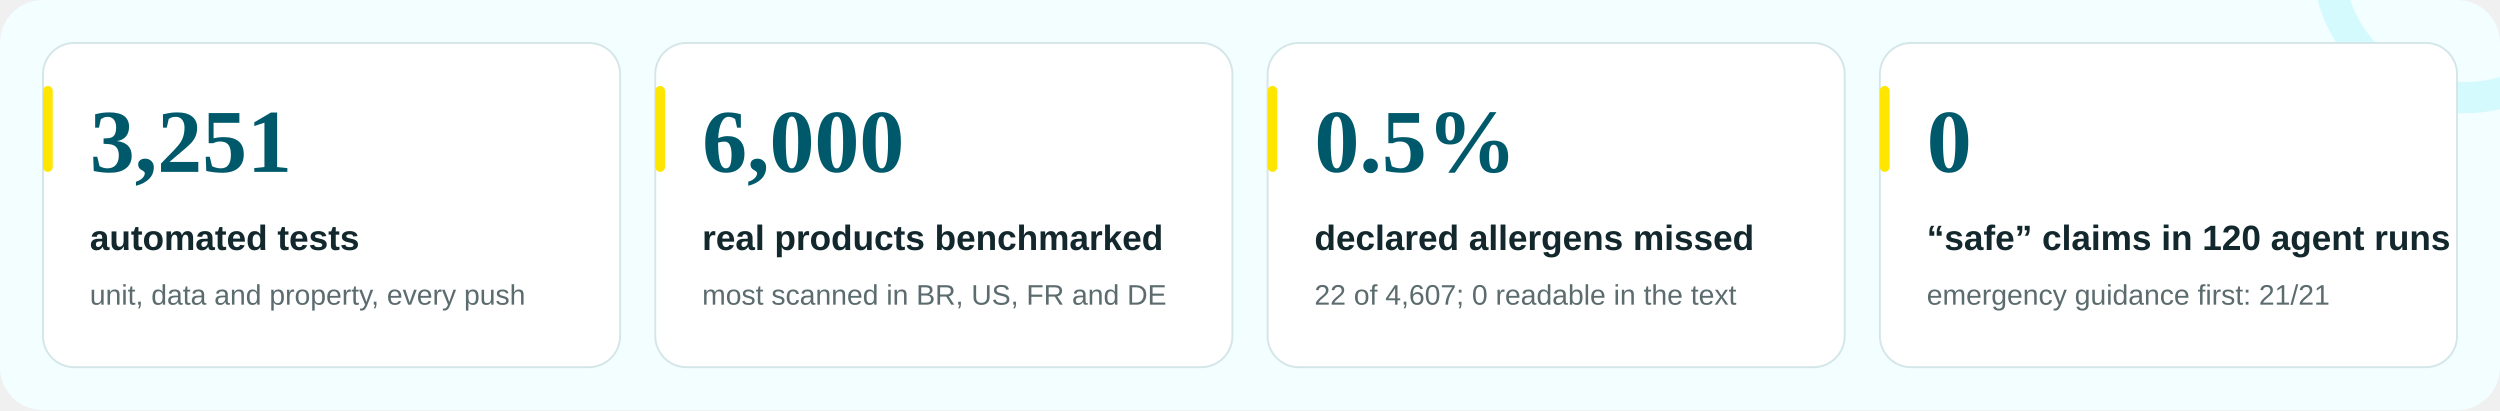
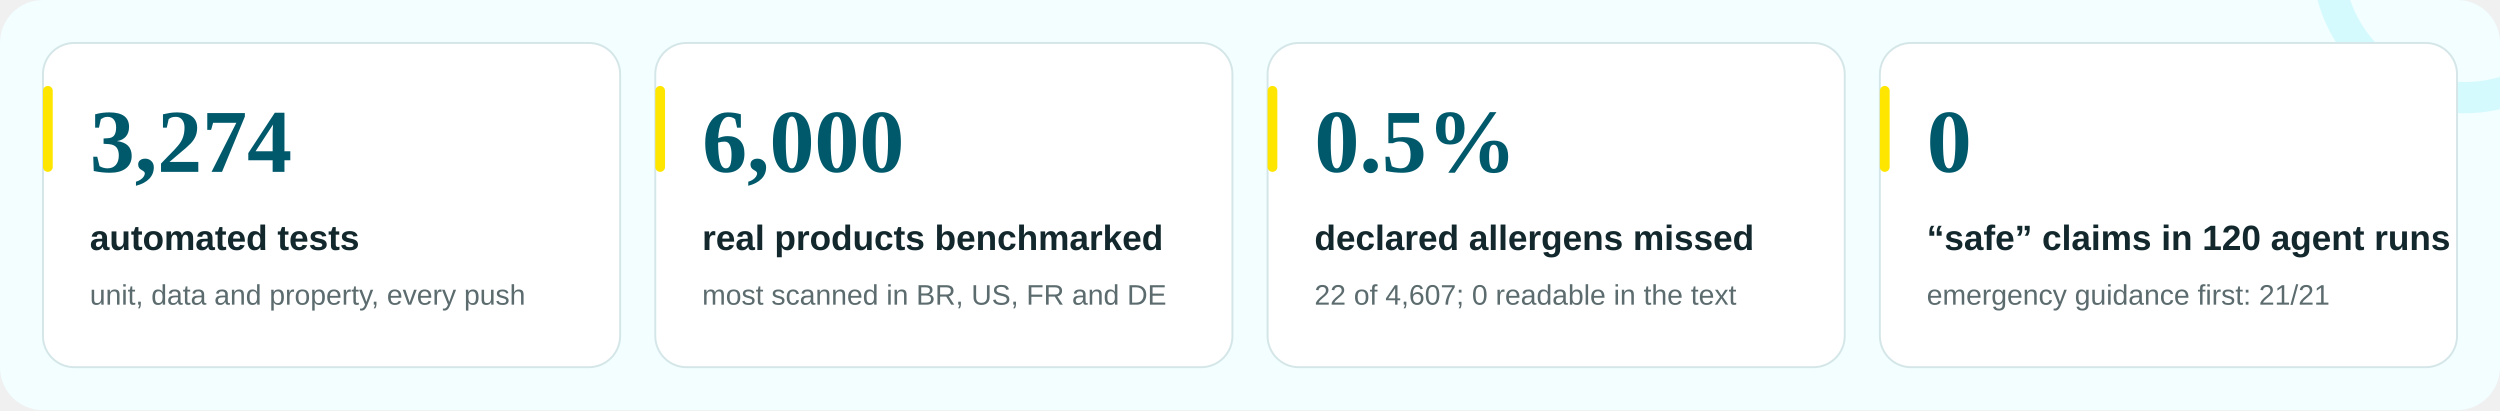
- <svg xmlns="http://www.w3.org/2000/svg" width="1280" height="210" viewBox="0 0 1280 210" role="img" aria-label="3,251 automated tests · 6,000 real products benchmarked · 0.5% declared allergens missed · 0 “safe” claims in 120 agent runs">
+ <svg xmlns="http://www.w3.org/2000/svg" width="1280" height="210" viewBox="0 0 1280 210" role="img" aria-label="3,274 automated tests · 6,000 real products benchmarked · 0.5% declared allergens missed · 0 “safe” claims in 120 agent runs">
  <defs>
    <clipPath id="c">
      <rect width="1280" height="210" rx="22" />
    </clipPath>
  </defs>
  <g clip-path="url(#c)">
    <rect width="1280" height="210" fill="#F2FEFF" />
    <circle cx="1262" cy="-20" r="70" fill="none" stroke="#D5FAFE" stroke-width="16" />
  </g>
  <g transform="translate(22.0,22)">
    <rect width="295.5" height="166" rx="16" fill="#FFFFFF" stroke="#D5E6E8" />
    <rect x="0" y="22" width="5" height="44" rx="2.5" fill="#FFE600" />
-     <text x="24" y="66" font-family="Fraunces, Georgia, 'Times New Roman', serif" font-size="46" font-weight="700" fill="#00596B">3,251</text>
+     <text x="24" y="66" font-family="Fraunces, Georgia, 'Times New Roman', serif" font-size="46" font-weight="700" fill="#00596B">3,274</text>
    <text x="24" y="106" font-family="Signika, 'Segoe UI', Arial, sans-serif" font-size="18" font-weight="600" fill="#12282D">automated tests</text>
    <text x="24" y="134" font-family="Signika, 'Segoe UI', Arial, sans-serif" font-size="14.5" fill="#5B6B6E">unit, data and property, every push</text>
  </g>
  <g transform="translate(335.5,22)">
    <rect width="295.5" height="166" rx="16" fill="#FFFFFF" stroke="#D5E6E8" />
    <rect x="0" y="22" width="5" height="44" rx="2.5" fill="#FFE600" />
    <text x="24" y="66" font-family="Fraunces, Georgia, 'Times New Roman', serif" font-size="46" font-weight="700" fill="#00596B">6,000</text>
    <text x="24" y="106" font-family="Signika, 'Segoe UI', Arial, sans-serif" font-size="18" font-weight="600" fill="#12282D">real products benchmarked</text>
    <text x="24" y="134" font-family="Signika, 'Segoe UI', Arial, sans-serif" font-size="14.5" fill="#5B6B6E">most scanned in BR, US, FR and DE</text>
  </g>
  <g transform="translate(649.0,22)">
    <rect width="295.5" height="166" rx="16" fill="#FFFFFF" stroke="#D5E6E8" />
    <rect x="0" y="22" width="5" height="44" rx="2.5" fill="#FFE600" />
    <text x="24" y="66" font-family="Fraunces, Georgia, 'Times New Roman', serif" font-size="46" font-weight="700" fill="#00596B">0.5%</text>
    <text x="24" y="106" font-family="Signika, 'Segoe UI', Arial, sans-serif" font-size="18" font-weight="600" fill="#12282D">declared allergens missed</text>
    <text x="24" y="134" font-family="Signika, 'Segoe UI', Arial, sans-serif" font-size="14.5" fill="#5B6B6E">22 of 4,607; 0 readable in the text</text>
  </g>
  <g transform="translate(962.5,22)">
    <rect width="295.5" height="166" rx="16" fill="#FFFFFF" stroke="#D5E6E8" />
    <rect x="0" y="22" width="5" height="44" rx="2.5" fill="#FFE600" />
    <text x="24" y="66" font-family="Fraunces, Georgia, 'Times New Roman', serif" font-size="46" font-weight="700" fill="#00596B">0</text>
    <text x="24" y="106" font-family="Signika, 'Segoe UI', Arial, sans-serif" font-size="18" font-weight="600" fill="#12282D">“safe” claims in 120 agent runs</text>
    <text x="24" y="134" font-family="Signika, 'Segoe UI', Arial, sans-serif" font-size="14.5" fill="#5B6B6E">emergency guidance first: 21/21</text>
  </g>
</svg>
